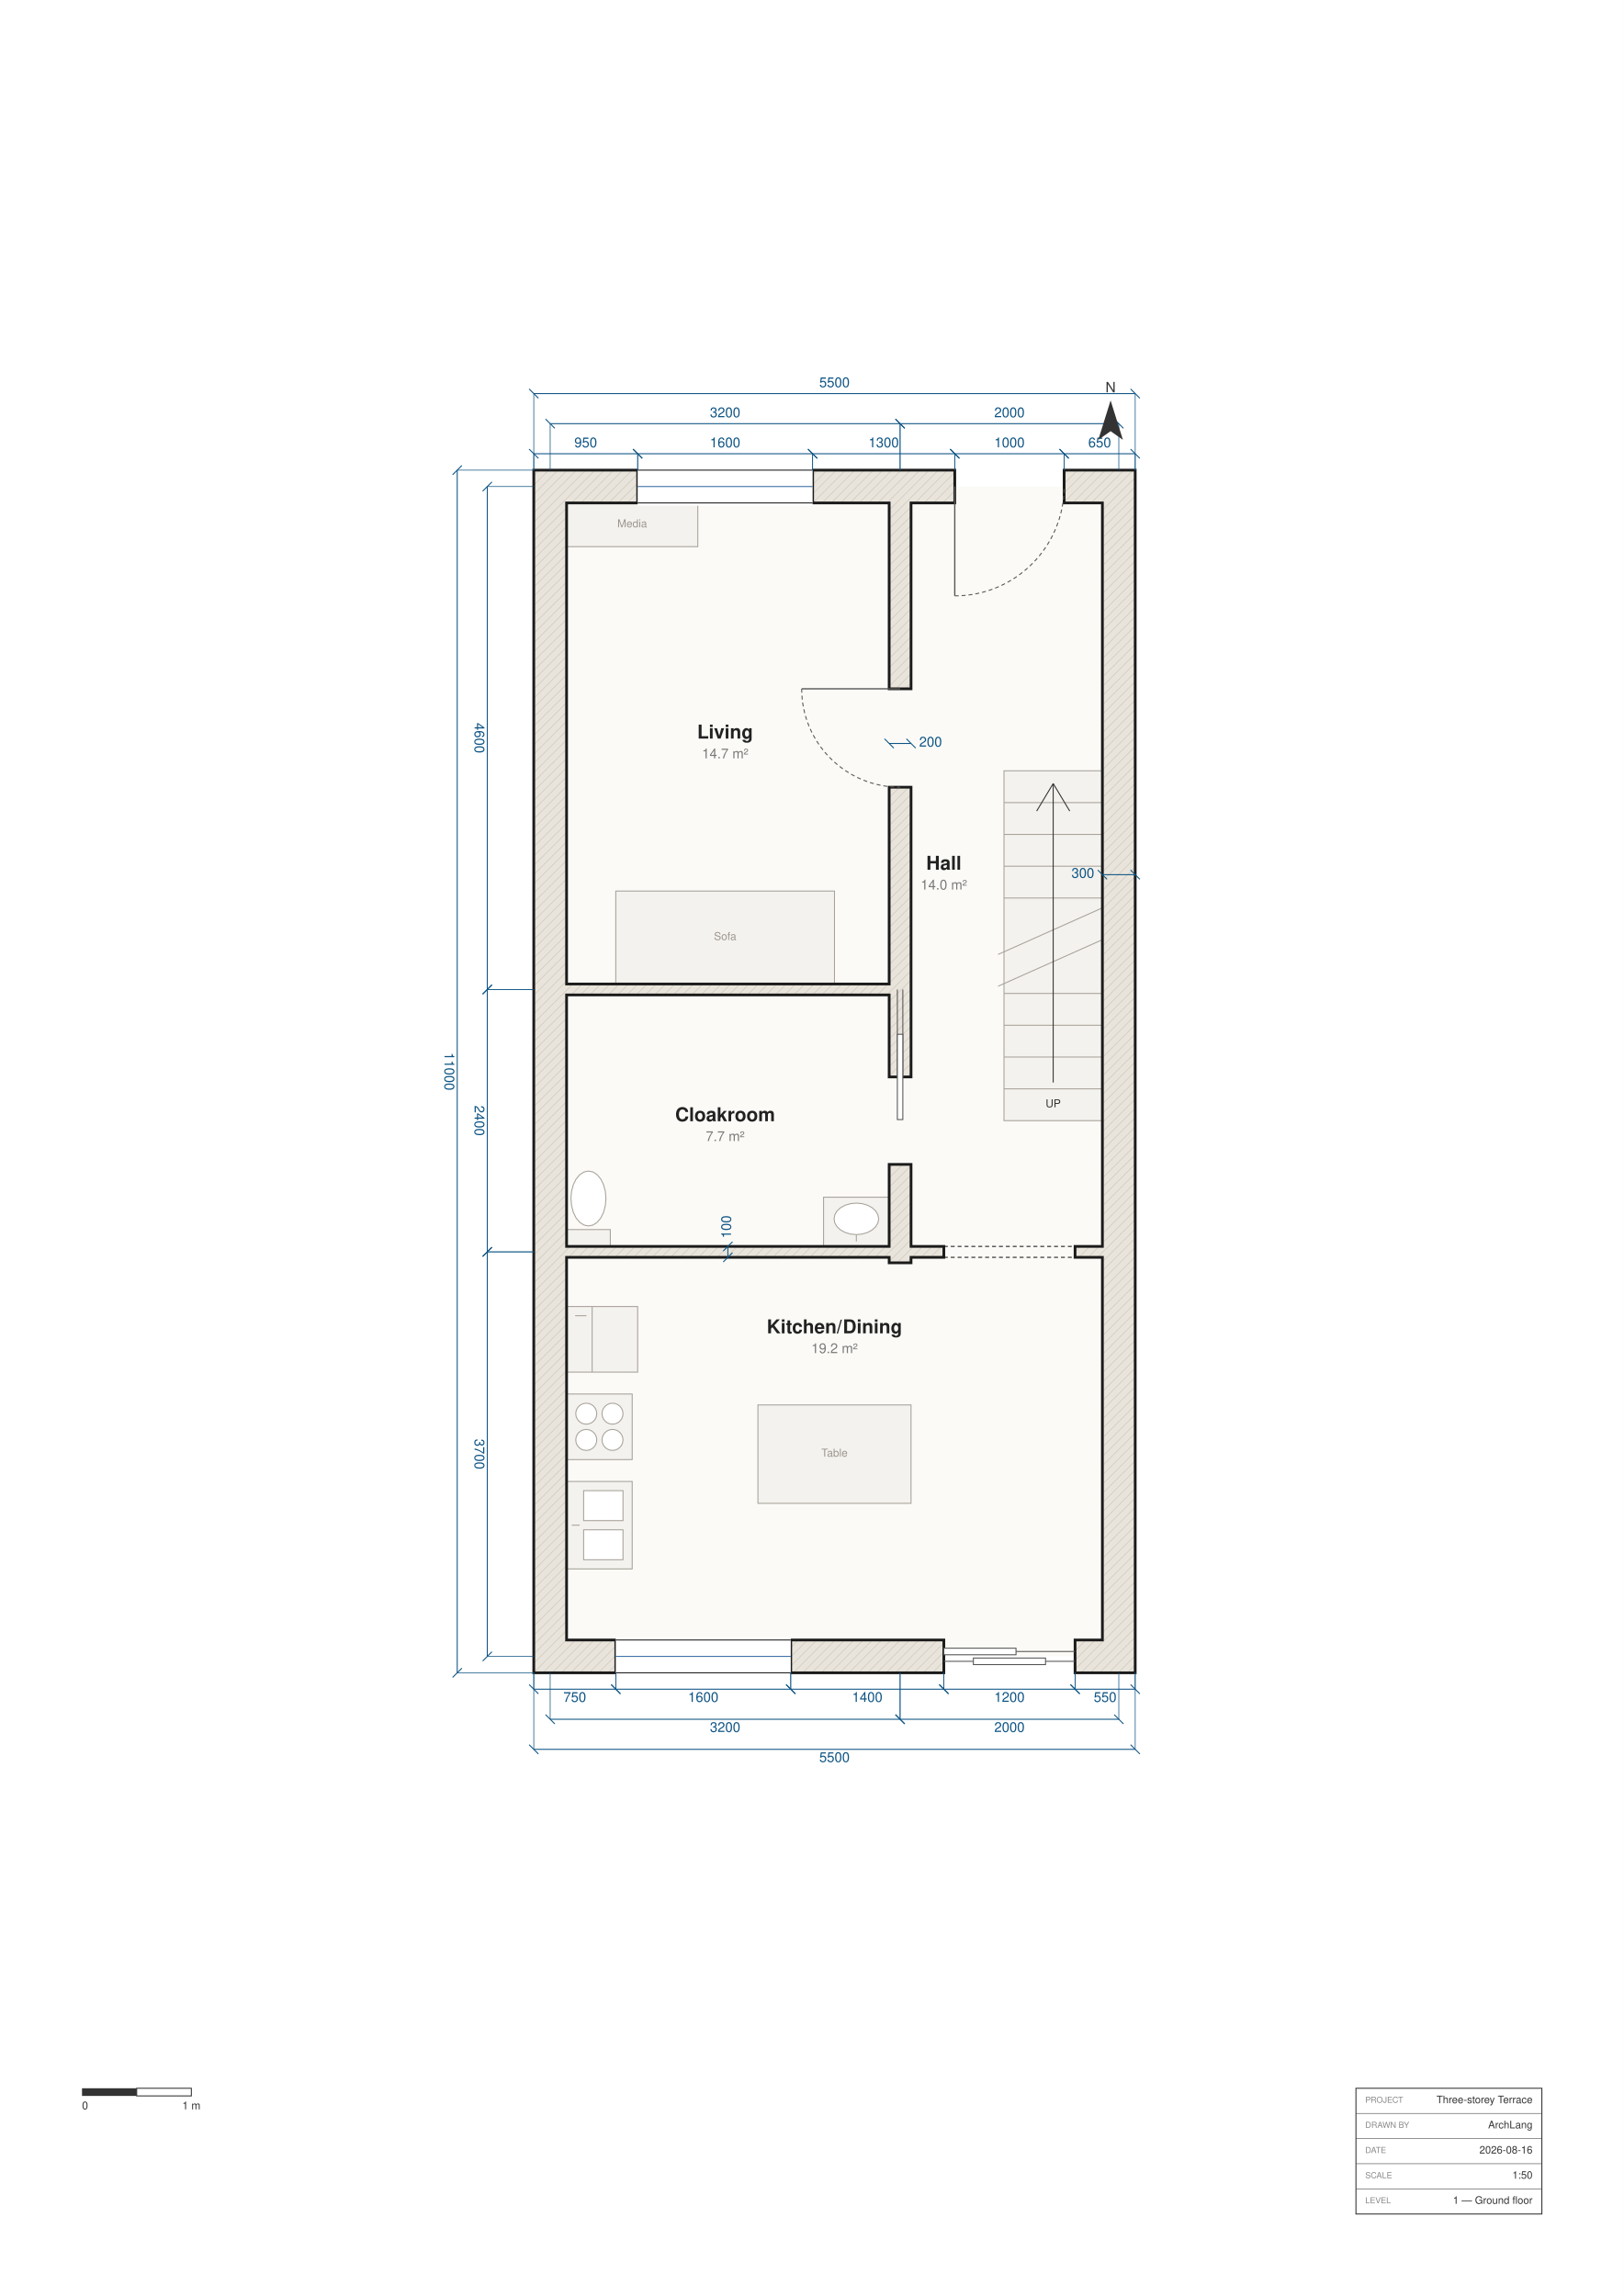
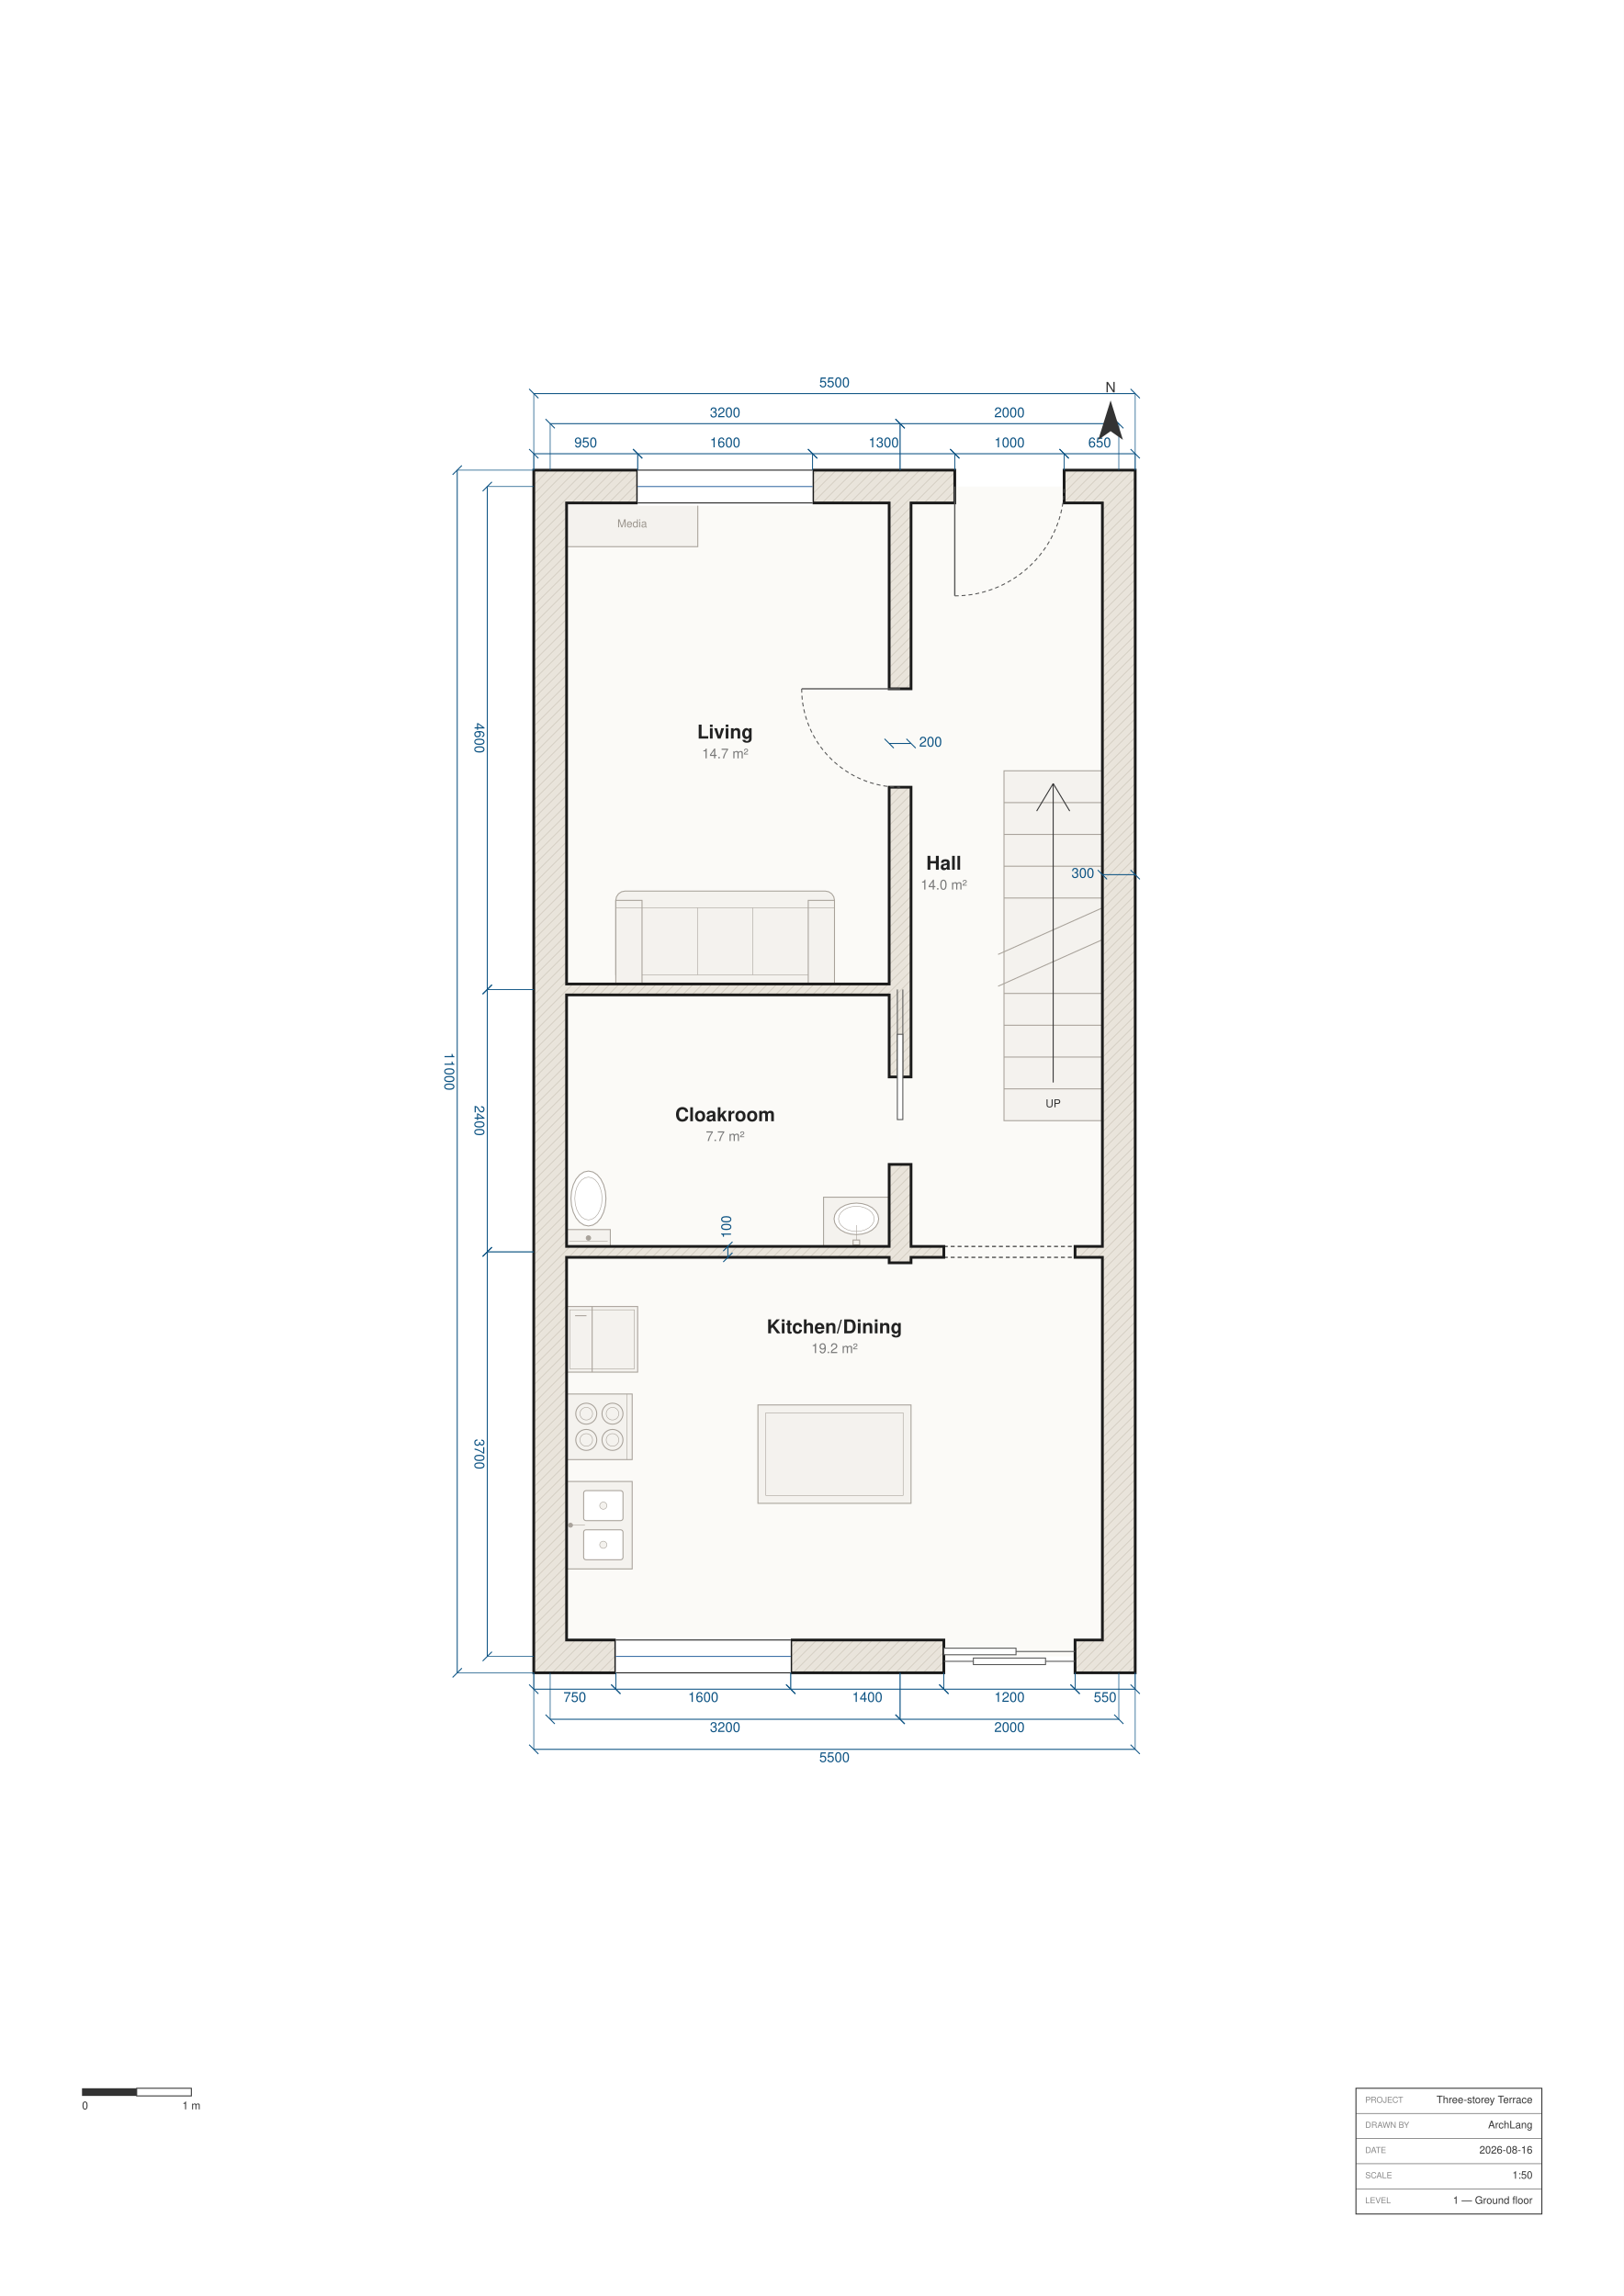
<svg xmlns="http://www.w3.org/2000/svg" width="297mm" height="420mm" viewBox="-5031.25 -4450 14850 21000" font-family="Helvetica, Arial, sans-serif">
  <defs>
    <pattern id="poche" patternUnits="userSpaceOnUse" width="60" height="60" patternTransform="rotate(45)">
      <rect width="60" height="60" fill="#e9e4db" />
      <line x1="0" y1="0" x2="0" y2="60" stroke="#b9b1a4" stroke-width="6.3" />
    </pattern>
  </defs>
  <rect x="-5031.25" y="-4450" width="14850" height="21000" fill="#ffffff" />
  <g id="A-FLOR">
    <polygon points="3200,0 5200,0 5200,7000 3200,7000" fill="#fbfaf7" />
    <polygon points="0,0 3200,0 3200,4600 0,4600" fill="#fbfaf7" />
    <polygon points="0,4600 3200,4600 3200,7000 0,7000" fill="#fbfaf7" />
    <polygon points="0,7000 5200,7000 5200,10700 0,10700" fill="#fbfaf7" />
  </g>
  <g id="A-FURN">
    <polygon points="150,150 1350,150 1350,550 150,550" fill="#f4f2ee" stroke="#a8a29a" stroke-width="9" />
    <text x="750" y="350" font-size="100" fill="#9a948c" text-anchor="middle" dominant-baseline="central">Media</text>
-     <polygon points="600,3700 2600,3700 2600,4550 600,4550" fill="#f4f2ee" stroke="#a8a29a" stroke-width="9" />
-     <text x="1600" y="4125" font-size="100" fill="#9a948c" text-anchor="middle" dominant-baseline="central">Sofa</text>
+     <polygon points="2515,3700 2547.53,3706.47 2575.1,3724.9 2593.53,3752.47 2600,3785 2600,4465 2593.53,4497.53 2575.1,4525.1 2547.53,4543.53 2515,4550 685,4550 652.47,4543.53 624.9,4525.1 606.47,4497.53 600,4465 600,3785 606.47,3752.47 624.9,3724.9 652.47,3706.47 685,3700" fill="#f4f2ee" stroke="#a8a29a" stroke-width="9" />
+     <polygon points="600,3785 840,3785 840,4550 600,4550" fill="#f4f2ee" stroke="#a8a29a" stroke-width="9" />
+     <polygon points="2360,3785 2600,3785 2600,4550 2360,4550" fill="#f4f2ee" stroke="#a8a29a" stroke-width="9" />
+     <line x1="600" y1="3853" x2="2600" y2="3853" stroke="#a8a29a" stroke-width="4.95" />
+     <line x1="1346.67" y1="3853" x2="1346.67" y2="4465" stroke="#a8a29a" stroke-width="4.95" />
+     <line x1="1853.33" y1="3853" x2="1853.33" y2="4465" stroke="#a8a29a" stroke-width="4.95" />
+     <line x1="840" y1="4465" x2="2360" y2="4465" stroke="#a8a29a" stroke-width="4.95" />
    <polygon points="550,6950 150,6950 150,6796 550,6796" fill="#f4f2ee" stroke="#a8a29a" stroke-width="9" />
+     <line x1="526" y1="6903.8" x2="174" y2="6903.8" stroke="#a8a29a" stroke-width="4.95" />
    <polygon points="190,6512.08 195.45,6447.08 211.44,6386.5 236.86,6334.48 270,6294.57 308.59,6269.48 350,6260.92 391.41,6269.48 430,6294.57 463.14,6334.48 488.56,6386.5 504.55,6447.08 510,6512.08 504.55,6577.08 488.56,6637.66 463.14,6689.68 430,6729.59 391.41,6754.68 350,6763.24 308.59,6754.68 270,6729.59 236.86,6689.68 211.44,6637.66 195.45,6577.08" fill="#ffffff" stroke="#a8a29a" stroke-width="9" />
+     <polygon points="225.2,6512.08 229.45,6461.38 241.92,6414.13 261.75,6373.55 287.6,6342.42 317.7,6322.85 350,6316.18 382.3,6322.85 412.4,6342.42 438.25,6373.55 458.08,6414.13 470.55,6461.38 474.8,6512.08 470.55,6562.78 458.08,6610.03 438.25,6650.61 412.4,6681.74 382.3,6701.31 350,6707.98 317.7,6701.31 287.6,6681.74 261.75,6650.61 241.92,6610.03 229.45,6562.78" fill="#ffffff" stroke="#a8a29a" stroke-width="4.95" />
+     <circle cx="350" cy="6873" r="20" fill="#a8a29a" stroke="#a8a29a" stroke-width="9" />
    <polygon points="3100,6950 2500,6950 2500,6500 3100,6500" fill="#f4f2ee" stroke="#a8a29a" stroke-width="9" />
    <polygon points="2596,6698 2602.95,6660.73 2623.33,6626 2655.75,6596.18 2698,6573.29 2747.2,6558.91 2800,6554 2852.8,6558.91 2902,6573.29 2944.25,6596.18 2976.67,6626 2997.05,6660.73 3004,6698 2997.05,6735.27 2976.67,6770 2944.25,6799.82 2902,6822.71 2852.8,6837.09 2800,6842 2747.2,6837.09 2698,6822.71 2655.75,6799.82 2623.33,6770 2602.95,6735.27" fill="#ffffff" stroke="#a8a29a" stroke-width="9" />
-     <line x1="2800" y1="6905" x2="2800" y2="6842" stroke="#a8a29a" stroke-width="9" />
+     <polygon points="2636.8,6698 2642.36,6668.18 2658.66,6640.4 2684.6,6616.54 2718.4,6598.23 2757.76,6586.73 2800,6582.8 2842.24,6586.73 2881.6,6598.23 2915.4,6616.54 2941.34,6640.4 2957.64,6668.18 2963.2,6698 2957.64,6727.82 2941.34,6755.6 2915.4,6779.46 2881.6,6797.77 2842.24,6809.27 2800,6813.2 2757.76,6809.27 2718.4,6797.77 2684.6,6779.46 2658.66,6755.6 2642.36,6727.82" fill="#ffffff" stroke="#a8a29a" stroke-width="4.95" />
+     <polygon points="2830,6936.5 2770,6936.5 2770,6891.5 2830,6891.5" fill="#f4f2ee" stroke="#a8a29a" stroke-width="9" />
+     <line x1="2800" y1="6891.5" x2="2800" y2="6755.6" stroke="#a8a29a" stroke-width="4.95" />
    <polygon points="150,9900 150,9100 750,9100 750,9900" fill="#f4f2ee" stroke="#a8a29a" stroke-width="9" />
-     <polygon points="306,9816 306,9542 666,9542 666,9816" fill="#ffffff" stroke="#a8a29a" stroke-width="9" />
-     <polygon points="306,9458 306,9184 666,9184 666,9458" fill="#ffffff" stroke="#a8a29a" stroke-width="9" />
-     <line x1="198" y1="9500" x2="270" y2="9500" stroke="#a8a29a" stroke-width="9" />
+     <polygon points="306,9563.92 307.67,9555.53 312.42,9548.42 319.53,9543.67 327.92,9542 644.08,9542 652.47,9543.67 659.58,9548.42 664.33,9555.53 666,9563.92 666,9794.08 664.33,9802.47 659.58,9809.58 652.47,9814.33 644.08,9816 327.92,9816 319.53,9814.33 312.42,9809.58 307.67,9802.47 306,9794.08" fill="#ffffff" stroke="#a8a29a" stroke-width="9" />
+     <circle cx="486" cy="9679" r="32.88" fill="#f4f2ee" stroke="#a8a29a" stroke-width="4.95" />
+     <polygon points="306,9205.92 307.67,9197.53 312.42,9190.42 319.53,9185.67 327.92,9184 644.08,9184 652.47,9185.67 659.58,9190.42 664.33,9197.53 666,9205.92 666,9436.08 664.33,9444.47 659.58,9451.58 652.47,9456.33 644.08,9458 327.92,9458 319.53,9456.33 312.42,9451.58 307.67,9444.47 306,9436.08" fill="#ffffff" stroke="#a8a29a" stroke-width="9" />
+     <circle cx="486" cy="9321" r="32.88" fill="#f4f2ee" stroke="#a8a29a" stroke-width="4.95" />
+     <circle cx="186" cy="9500" r="18" fill="#a8a29a" stroke="#a8a29a" stroke-width="9" />
+     <line x1="186" y1="9500" x2="318" y2="9500" stroke="#a8a29a" stroke-width="4.95" />
    <polygon points="150,8900 150,8300 750,8300 750,8900" fill="#f4f2ee" stroke="#a8a29a" stroke-width="9" />
-     <polygon points="330,8624 354.85,8627.27 378,8636.86 397.88,8652.12 413.14,8672 422.73,8695.15 426,8720 422.73,8744.85 413.14,8768 397.88,8787.88 378,8803.14 354.85,8812.73 330,8816 305.15,8812.73 282,8803.14 262.12,8787.88 246.86,8768 237.27,8744.85 234,8720 237.27,8695.15 246.86,8672 262.12,8652.12 282,8636.86 305.15,8627.27" fill="#ffffff" stroke="#a8a29a" stroke-width="9" />
-     <polygon points="570,8624 594.85,8627.27 618,8636.86 637.88,8652.12 653.14,8672 662.73,8695.15 666,8720 662.73,8744.85 653.14,8768 637.88,8787.88 618,8803.14 594.85,8812.73 570,8816 545.15,8812.73 522,8803.14 502.12,8787.88 486.86,8768 477.27,8744.85 474,8720 477.27,8695.15 486.86,8672 502.12,8652.12 522,8636.86 545.15,8627.27" fill="#ffffff" stroke="#a8a29a" stroke-width="9" />
-     <polygon points="330,8384 354.85,8387.27 378,8396.86 397.88,8412.12 413.14,8432 422.73,8455.15 426,8480 422.73,8504.85 413.14,8528 397.88,8547.88 378,8563.14 354.85,8572.73 330,8576 305.15,8572.73 282,8563.14 262.12,8547.88 246.86,8528 237.27,8504.85 234,8480 237.27,8455.15 246.86,8432 262.12,8412.12 282,8396.86 305.15,8387.27" fill="#ffffff" stroke="#a8a29a" stroke-width="9" />
-     <polygon points="570,8384 594.85,8387.27 618,8396.86 637.88,8412.12 653.14,8432 662.73,8455.15 666,8480 662.73,8504.85 653.14,8528 637.88,8547.88 618,8563.14 594.85,8572.73 570,8576 545.15,8572.73 522,8563.14 502.12,8547.88 486.86,8528 477.27,8504.85 474,8480 477.27,8455.15 486.86,8432 502.12,8412.12 522,8396.86 545.15,8387.27" fill="#ffffff" stroke="#a8a29a" stroke-width="9" />
+     <circle cx="330" cy="8720" r="96" fill="none" stroke="#a8a29a" stroke-width="9" />
+     <circle cx="330" cy="8720" r="57.6" fill="none" stroke="#a8a29a" stroke-width="4.95" />
+     <circle cx="570" cy="8720" r="96" fill="none" stroke="#a8a29a" stroke-width="9" />
+     <circle cx="570" cy="8720" r="57.6" fill="none" stroke="#a8a29a" stroke-width="4.95" />
+     <circle cx="330" cy="8480" r="96" fill="none" stroke="#a8a29a" stroke-width="9" />
+     <circle cx="330" cy="8480" r="57.6" fill="none" stroke="#a8a29a" stroke-width="4.95" />
+     <circle cx="570" cy="8480" r="96" fill="none" stroke="#a8a29a" stroke-width="9" />
+     <circle cx="570" cy="8480" r="57.6" fill="none" stroke="#a8a29a" stroke-width="4.95" />
+     <line x1="702" y1="8900" x2="702" y2="8300" stroke="#a8a29a" stroke-width="4.95" />
    <polygon points="150,8100 150,7500 800,7500 800,8100" fill="#f4f2ee" stroke="#a8a29a" stroke-width="9" />
+     <polygon points="180,8070 180,7530 770,7530 770,8070" fill="none" stroke="#a8a29a" stroke-width="4.95" />
    <line x1="384" y1="8100" x2="384" y2="7500" stroke="#a8a29a" stroke-width="9" />
    <line x1="228" y1="7584" x2="332" y2="7584" stroke="#a8a29a" stroke-width="9" />
    <polygon points="1900,8400 3300,8400 3300,9300 1900,9300" fill="#f4f2ee" stroke="#a8a29a" stroke-width="9" />
-     <text x="2600" y="8850" font-size="100" fill="#9a948c" text-anchor="middle" dominant-baseline="central">Table</text>
+     <polygon points="1972,8472 3228,8472 3228,9228 1972,9228" fill="none" stroke="#a8a29a" stroke-width="4.95" />
  </g>
  <g id="A-FLOR-STRS">
    <polygon points="4150,2600 5050,2600 5050,5800 4150,5800" fill="#f4f2ee" stroke="#a8a29a" stroke-width="9" />
    <line x1="4096" y1="4570.45" x2="5104" y2="4120.45" stroke="#a8a29a" stroke-width="9" />
    <line x1="4096" y1="4279.55" x2="5104" y2="3829.55" stroke="#a8a29a" stroke-width="9" />
    <line x1="4150" y1="5509.09" x2="5050" y2="5509.09" stroke="#a8a29a" stroke-width="9" />
    <line x1="4150" y1="5218.18" x2="5050" y2="5218.18" stroke="#a8a29a" stroke-width="9" />
    <line x1="4150" y1="4927.27" x2="5050" y2="4927.27" stroke="#a8a29a" stroke-width="9" />
    <line x1="4150" y1="4636.36" x2="5050" y2="4636.36" stroke="#a8a29a" stroke-width="9" />
    <line x1="4150" y1="3763.64" x2="5050" y2="3763.64" stroke="#a8a29a" stroke-width="9" />
    <line x1="4150" y1="3472.73" x2="5050" y2="3472.73" stroke="#a8a29a" stroke-width="9" />
    <line x1="4150" y1="3181.82" x2="5050" y2="3181.82" stroke="#a8a29a" stroke-width="9" />
    <line x1="4150" y1="2890.91" x2="5050" y2="2890.91" stroke="#a8a29a" stroke-width="9" />
    <line x1="4600" y1="5450.91" x2="4600" y2="2716.36" stroke="#333333" stroke-width="9" />
    <line x1="4600" y1="2716.36" x2="4751.2" y2="2968.36" stroke="#333333" stroke-width="9" />
    <line x1="4600" y1="2716.36" x2="4448.8" y2="2968.36" stroke="#333333" stroke-width="9" />
    <text x="4600" y="5654.55" font-size="100" fill="#333333" text-anchor="middle" dominant-baseline="central">UP</text>
  </g>
  <g id="A-WALL">
    <path d="M -150,-150 L -150,10850 L 600,10850 L 600,10550 L 150,10550 L 150,7050 L 3100,7050 L 3100,7100 L 3300,7100 L 3300,7050 L 3600,7050 L 3600,6950 L 3300,6950 L 3300,6200 L 3100,6200 L 3100,6950 L 150,6950 L 150,4650 L 3100,4650 L 3100,5400 L 3300,5400 L 3300,2750 L 3100,2750 L 3100,4550 L 150,4550 L 150,150 L 800,150 L 800,-150 Z M 2200,10550 L 2200,10850 L 3600,10850 L 3600,10550 Z M 2400,-150 L 2400,150 L 3100,150 L 3100,1850 L 3300,1850 L 3300,150 L 3700,150 L 3700,-150 Z M 4700,-150 L 4700,150 L 5050,150 L 5050,6950 L 4800,6950 L 4800,7050 L 5050,7050 L 5050,10550 L 4800,10550 L 4800,10850 L 5350,10850 L 5350,-150 Z" fill="url(#poche)" fill-rule="nonzero" />
    <path d="M -150,-150 L -150,10850 L 600,10850 L 600,10550 L 150,10550 L 150,7050 L 3100,7050 L 3100,7100 L 3300,7100 L 3300,7050 L 3600,7050 L 3600,6950 L 3300,6950 L 3300,6200 L 3100,6200 L 3100,6950 L 150,6950 L 150,4650 L 3100,4650 L 3100,5400 L 3300,5400 L 3300,2750 L 3100,2750 L 3100,4550 L 150,4550 L 150,150 L 800,150 L 800,-150 Z M 2200,10550 L 2200,10850 L 3600,10850 L 3600,10550 Z M 2400,-150 L 2400,150 L 3100,150 L 3100,1850 L 3300,1850 L 3300,150 L 3700,150 L 3700,-150 Z M 4700,-150 L 4700,150 L 5050,150 L 5050,6950 L 4800,6950 L 4800,7050 L 5050,7050 L 5050,10550 L 4800,10550 L 4800,10850 L 5350,10850 L 5350,-150 Z" fill="none" stroke="#1b1b1b" stroke-width="25" stroke-linejoin="miter" stroke-miterlimit="4" />
  </g>
  <g id="A-DOOR">
    <polygon points="3700,150 4700,150 4700,-150 3700,-150" fill="none" />
    <line x1="3700" y1="0" x2="3700" y2="1000" stroke="#555555" stroke-width="11.7" />
    <path d="M 3700,1000 A 1000 1000 0 0 0 4700,0" fill="none" stroke="#555555" stroke-width="9" stroke-dasharray="36 27" />
    <polygon points="3100,1850 3100,2750 3300,2750 3300,1850" fill="none" />
    <line x1="3200" y1="1850" x2="2300" y2="1850" stroke="#555555" stroke-width="11.7" />
    <path d="M 2300,1850 A 900 900 0 0 0 3200,2750" fill="none" stroke="#555555" stroke-width="9" stroke-dasharray="36 27" />
    <polygon points="3100,5400 3100,6200 3300,6200 3300,5400" fill="none" />
    <line x1="3175" y1="5400" x2="3175" y2="4600" stroke="#555555" stroke-width="9" />
    <line x1="3225" y1="5400" x2="3225" y2="4600" stroke="#555555" stroke-width="9" />
    <polygon points="3225,5010 3225,5790 3175,5790 3175,5010" fill="#ffffff" stroke="#555555" stroke-width="9" />
    <polygon points="4800,10550 3600,10550 3600,10850 4800,10850" fill="none" />
    <line x1="4800" y1="10655" x2="3600" y2="10655" stroke="#555555" stroke-width="9" />
    <line x1="4800" y1="10745" x2="3600" y2="10745" stroke="#555555" stroke-width="9" />
    <polygon points="4260,10685 3600,10685 3600,10625 4260,10625" fill="#ffffff" stroke="#555555" stroke-width="9" />
    <polygon points="4530,10775 3870,10775 3870,10715 4530,10715" fill="#ffffff" stroke="#555555" stroke-width="9" />
    <polygon points="3600,7050 4800,7050 4800,6950 3600,6950" fill="none" />
    <line x1="3600" y1="7050" x2="4800" y2="7050" stroke="#1b1b1b" stroke-width="9" stroke-dasharray="36 27" />
    <line x1="3600" y1="6950" x2="4800" y2="6950" stroke="#1b1b1b" stroke-width="9" stroke-dasharray="36 27" />
  </g>
  <g id="A-GLAZ">
    <polygon points="800,175 2400,175 2400,-175 800,-175" fill="#ffffff" />
    <line x1="800" y1="150" x2="2400" y2="150" stroke="#1b1b1b" stroke-width="9" />
    <line x1="800" y1="-150" x2="2400" y2="-150" stroke="#1b1b1b" stroke-width="9" />
    <line x1="800" y1="0" x2="2400" y2="0" stroke="#3a6ea5" stroke-width="9" />
    <polygon points="2200,10525 600,10525 600,10875 2200,10875" fill="#ffffff" />
    <line x1="2200" y1="10550" x2="600" y2="10550" stroke="#1b1b1b" stroke-width="9" />
    <line x1="2200" y1="10850" x2="600" y2="10850" stroke="#1b1b1b" stroke-width="9" />
    <line x1="2200" y1="10700" x2="600" y2="10700" stroke="#3a6ea5" stroke-width="9" />
  </g>
  <g id="A-ANNO-TEXT">
    <text x="3600" y="3465" font-size="175" fill="#222222" text-anchor="middle" dominant-baseline="central" font-weight="600">Hall</text>
    <text x="3600" y="3657.5" font-size="125" fill="#7a7a7a" text-anchor="middle" dominant-baseline="central">14.0 m²</text>
    <text x="1600" y="2265" font-size="175" fill="#222222" text-anchor="middle" dominant-baseline="central" font-weight="600">Living</text>
    <text x="1600" y="2457.5" font-size="125" fill="#7a7a7a" text-anchor="middle" dominant-baseline="central">14.7 m²</text>
    <text x="1600" y="5765" font-size="175" fill="#222222" text-anchor="middle" dominant-baseline="central" font-weight="600">Cloakroom</text>
    <text x="1600" y="5957.5" font-size="125" fill="#7a7a7a" text-anchor="middle" dominant-baseline="central">7.7 m²</text>
    <text x="2600" y="7705" font-size="175" fill="#222222" text-anchor="middle" dominant-baseline="central" font-weight="600">Kitchen/Dining</text>
    <text x="2600" y="7897.5" font-size="125" fill="#7a7a7a" text-anchor="middle" dominant-baseline="central">19.2 m²</text>
  </g>
  <g id="A-ANNO-DIMS">
    <line x1="-150" y1="10850" x2="-150" y2="11000" stroke="#0E5484" stroke-width="6.3" />
    <line x1="600" y1="10850" x2="600" y2="11000" stroke="#0E5484" stroke-width="6.3" />
    <line x1="-150" y1="11000" x2="600" y2="11000" stroke="#0E5484" stroke-width="9" />
    <line x1="-107.57" y1="11042.43" x2="-192.43" y2="10957.57" stroke="#0E5484" stroke-width="9" />
    <line x1="642.43" y1="11042.43" x2="557.57" y2="10957.57" stroke="#0E5484" stroke-width="9" />
    <text x="225" y="11087.5" font-size="125" fill="#0E5484" text-anchor="middle" dominant-baseline="central" transform="rotate(0 225 11087.5)">750</text>
    <line x1="600" y1="10850" x2="600" y2="11000" stroke="#0E5484" stroke-width="6.3" />
    <line x1="2200" y1="10850" x2="2200" y2="11000" stroke="#0E5484" stroke-width="6.3" />
    <line x1="600" y1="11000" x2="2200" y2="11000" stroke="#0E5484" stroke-width="9" />
    <line x1="642.43" y1="11042.43" x2="557.57" y2="10957.57" stroke="#0E5484" stroke-width="9" />
    <line x1="2242.43" y1="11042.43" x2="2157.57" y2="10957.57" stroke="#0E5484" stroke-width="9" />
    <text x="1400" y="11087.5" font-size="125" fill="#0E5484" text-anchor="middle" dominant-baseline="central" transform="rotate(0 1400 11087.5)">1600</text>
    <line x1="2200" y1="10850" x2="2200" y2="11000" stroke="#0E5484" stroke-width="6.3" />
    <line x1="3600" y1="10850" x2="3600" y2="11000" stroke="#0E5484" stroke-width="6.3" />
    <line x1="2200" y1="11000" x2="3600" y2="11000" stroke="#0E5484" stroke-width="9" />
    <line x1="2242.43" y1="11042.43" x2="2157.57" y2="10957.57" stroke="#0E5484" stroke-width="9" />
    <line x1="3642.43" y1="11042.43" x2="3557.57" y2="10957.57" stroke="#0E5484" stroke-width="9" />
    <text x="2900" y="11087.5" font-size="125" fill="#0E5484" text-anchor="middle" dominant-baseline="central" transform="rotate(0 2900 11087.5)">1400</text>
    <line x1="3600" y1="10850" x2="3600" y2="11000" stroke="#0E5484" stroke-width="6.3" />
    <line x1="4800" y1="10850" x2="4800" y2="11000" stroke="#0E5484" stroke-width="6.3" />
    <line x1="3600" y1="11000" x2="4800" y2="11000" stroke="#0E5484" stroke-width="9" />
    <line x1="3642.43" y1="11042.43" x2="3557.57" y2="10957.57" stroke="#0E5484" stroke-width="9" />
    <line x1="4842.43" y1="11042.43" x2="4757.57" y2="10957.57" stroke="#0E5484" stroke-width="9" />
    <text x="4200" y="11087.5" font-size="125" fill="#0E5484" text-anchor="middle" dominant-baseline="central" transform="rotate(0 4200 11087.5)">1200</text>
    <line x1="4800" y1="10850" x2="4800" y2="11000" stroke="#0E5484" stroke-width="6.3" />
    <line x1="5350" y1="10850" x2="5350" y2="11000" stroke="#0E5484" stroke-width="6.3" />
    <line x1="4800" y1="11000" x2="5350" y2="11000" stroke="#0E5484" stroke-width="9" />
    <line x1="4842.43" y1="11042.43" x2="4757.57" y2="10957.57" stroke="#0E5484" stroke-width="9" />
    <line x1="5392.43" y1="11042.43" x2="5307.57" y2="10957.57" stroke="#0E5484" stroke-width="9" />
    <text x="5075" y="11087.5" font-size="125" fill="#0E5484" text-anchor="middle" dominant-baseline="central" transform="rotate(0 5075 11087.5)">550</text>
    <line x1="0" y1="10850" x2="0" y2="11275" stroke="#0E5484" stroke-width="6.3" />
    <line x1="3200" y1="10850" x2="3200" y2="11275" stroke="#0E5484" stroke-width="6.3" />
    <line x1="0" y1="11275" x2="3200" y2="11275" stroke="#0E5484" stroke-width="9" />
    <line x1="42.43" y1="11317.43" x2="-42.43" y2="11232.57" stroke="#0E5484" stroke-width="9" />
    <line x1="3242.43" y1="11317.43" x2="3157.57" y2="11232.57" stroke="#0E5484" stroke-width="9" />
    <text x="1600" y="11362.5" font-size="125" fill="#0E5484" text-anchor="middle" dominant-baseline="central" transform="rotate(0 1600 11362.5)">3200</text>
    <line x1="3200" y1="10850" x2="3200" y2="11275" stroke="#0E5484" stroke-width="6.3" />
    <line x1="5200" y1="10850" x2="5200" y2="11275" stroke="#0E5484" stroke-width="6.3" />
    <line x1="3200" y1="11275" x2="5200" y2="11275" stroke="#0E5484" stroke-width="9" />
    <line x1="3242.43" y1="11317.43" x2="3157.57" y2="11232.57" stroke="#0E5484" stroke-width="9" />
    <line x1="5242.43" y1="11317.43" x2="5157.57" y2="11232.57" stroke="#0E5484" stroke-width="9" />
    <text x="4200" y="11362.5" font-size="125" fill="#0E5484" text-anchor="middle" dominant-baseline="central" transform="rotate(0 4200 11362.5)">2000</text>
    <line x1="-150" y1="10850" x2="-150" y2="11550" stroke="#0E5484" stroke-width="6.3" />
    <line x1="5350" y1="10850" x2="5350" y2="11550" stroke="#0E5484" stroke-width="6.3" />
    <line x1="-150" y1="11550" x2="5350" y2="11550" stroke="#0E5484" stroke-width="9" />
    <line x1="-107.57" y1="11592.43" x2="-192.43" y2="11507.57" stroke="#0E5484" stroke-width="9" />
    <line x1="5392.43" y1="11592.43" x2="5307.57" y2="11507.57" stroke="#0E5484" stroke-width="9" />
    <text x="2600" y="11637.5" font-size="125" fill="#0E5484" text-anchor="middle" dominant-baseline="central" transform="rotate(0 2600 11637.5)">5500</text>
    <line x1="-150" y1="0" x2="-575" y2="0" stroke="#0E5484" stroke-width="6.3" />
    <line x1="-150" y1="4600" x2="-575" y2="4600" stroke="#0E5484" stroke-width="6.3" />
    <line x1="-575" y1="0" x2="-575" y2="4600" stroke="#0E5484" stroke-width="9" />
    <line x1="-617.43" y1="42.43" x2="-532.57" y2="-42.43" stroke="#0E5484" stroke-width="9" />
    <line x1="-617.43" y1="4642.43" x2="-532.57" y2="4557.57" stroke="#0E5484" stroke-width="9" />
    <text x="-662.5" y="2300" font-size="125" fill="#0E5484" text-anchor="middle" dominant-baseline="central" transform="rotate(90 -662.5 2300)">4600</text>
    <line x1="-150" y1="4600" x2="-575" y2="4600" stroke="#0E5484" stroke-width="6.3" />
    <line x1="-150" y1="7000" x2="-575" y2="7000" stroke="#0E5484" stroke-width="6.3" />
    <line x1="-575" y1="4600" x2="-575" y2="7000" stroke="#0E5484" stroke-width="9" />
    <line x1="-617.43" y1="4642.43" x2="-532.57" y2="4557.57" stroke="#0E5484" stroke-width="9" />
    <line x1="-617.43" y1="7042.43" x2="-532.57" y2="6957.57" stroke="#0E5484" stroke-width="9" />
    <text x="-662.5" y="5800" font-size="125" fill="#0E5484" text-anchor="middle" dominant-baseline="central" transform="rotate(90 -662.5 5800)">2400</text>
    <line x1="-150" y1="7000" x2="-575" y2="7000" stroke="#0E5484" stroke-width="6.3" />
    <line x1="-150" y1="10700" x2="-575" y2="10700" stroke="#0E5484" stroke-width="6.3" />
    <line x1="-575" y1="7000" x2="-575" y2="10700" stroke="#0E5484" stroke-width="9" />
    <line x1="-617.43" y1="7042.43" x2="-532.57" y2="6957.57" stroke="#0E5484" stroke-width="9" />
    <line x1="-617.43" y1="10742.43" x2="-532.57" y2="10657.57" stroke="#0E5484" stroke-width="9" />
    <text x="-662.5" y="8850" font-size="125" fill="#0E5484" text-anchor="middle" dominant-baseline="central" transform="rotate(90 -662.5 8850)">3700</text>
    <line x1="-150" y1="-150" x2="-850" y2="-150" stroke="#0E5484" stroke-width="6.3" />
    <line x1="-150" y1="10850" x2="-850" y2="10850" stroke="#0E5484" stroke-width="6.3" />
    <line x1="-850" y1="-150" x2="-850" y2="10850" stroke="#0E5484" stroke-width="9" />
    <line x1="-892.43" y1="-107.57" x2="-807.57" y2="-192.43" stroke="#0E5484" stroke-width="9" />
    <line x1="-892.43" y1="10892.43" x2="-807.57" y2="10807.57" stroke="#0E5484" stroke-width="9" />
    <text x="-937.5" y="5350" font-size="125" fill="#0E5484" text-anchor="middle" dominant-baseline="central" transform="rotate(90 -937.5 5350)">11000</text>
    <line x1="800" y1="-150" x2="800" y2="-300" stroke="#0E5484" stroke-width="6.3" />
    <line x1="-150" y1="-150" x2="-150" y2="-300" stroke="#0E5484" stroke-width="6.3" />
    <line x1="800" y1="-300" x2="-150" y2="-300" stroke="#0E5484" stroke-width="9" />
    <line x1="757.57" y1="-342.43" x2="842.43" y2="-257.57" stroke="#0E5484" stroke-width="9" />
    <line x1="-192.43" y1="-342.43" x2="-107.57" y2="-257.57" stroke="#0E5484" stroke-width="9" />
    <text x="325" y="-387.5" font-size="125" fill="#0E5484" text-anchor="middle" dominant-baseline="central" transform="rotate(0 325 -387.5)">950</text>
    <line x1="2400" y1="-150" x2="2400" y2="-300" stroke="#0E5484" stroke-width="6.3" />
    <line x1="800" y1="-150" x2="800" y2="-300" stroke="#0E5484" stroke-width="6.3" />
    <line x1="2400" y1="-300" x2="800" y2="-300" stroke="#0E5484" stroke-width="9" />
    <line x1="2357.57" y1="-342.43" x2="2442.43" y2="-257.57" stroke="#0E5484" stroke-width="9" />
    <line x1="757.57" y1="-342.43" x2="842.43" y2="-257.57" stroke="#0E5484" stroke-width="9" />
    <text x="1600" y="-387.5" font-size="125" fill="#0E5484" text-anchor="middle" dominant-baseline="central" transform="rotate(0 1600 -387.5)">1600</text>
    <line x1="3700" y1="-150" x2="3700" y2="-300" stroke="#0E5484" stroke-width="6.3" />
    <line x1="2400" y1="-150" x2="2400" y2="-300" stroke="#0E5484" stroke-width="6.3" />
    <line x1="3700" y1="-300" x2="2400" y2="-300" stroke="#0E5484" stroke-width="9" />
    <line x1="3657.57" y1="-342.43" x2="3742.43" y2="-257.57" stroke="#0E5484" stroke-width="9" />
    <line x1="2357.57" y1="-342.43" x2="2442.43" y2="-257.57" stroke="#0E5484" stroke-width="9" />
    <text x="3050" y="-387.5" font-size="125" fill="#0E5484" text-anchor="middle" dominant-baseline="central" transform="rotate(0 3050 -387.5)">1300</text>
    <line x1="4700" y1="-150" x2="4700" y2="-300" stroke="#0E5484" stroke-width="6.3" />
    <line x1="3700" y1="-150" x2="3700" y2="-300" stroke="#0E5484" stroke-width="6.3" />
    <line x1="4700" y1="-300" x2="3700" y2="-300" stroke="#0E5484" stroke-width="9" />
    <line x1="4657.57" y1="-342.43" x2="4742.43" y2="-257.57" stroke="#0E5484" stroke-width="9" />
    <line x1="3657.57" y1="-342.43" x2="3742.43" y2="-257.57" stroke="#0E5484" stroke-width="9" />
    <text x="4200" y="-387.5" font-size="125" fill="#0E5484" text-anchor="middle" dominant-baseline="central" transform="rotate(0 4200 -387.5)">1000</text>
    <line x1="5350" y1="-150" x2="5350" y2="-300" stroke="#0E5484" stroke-width="6.3" />
    <line x1="4700" y1="-150" x2="4700" y2="-300" stroke="#0E5484" stroke-width="6.3" />
    <line x1="5350" y1="-300" x2="4700" y2="-300" stroke="#0E5484" stroke-width="9" />
    <line x1="5307.57" y1="-342.43" x2="5392.43" y2="-257.57" stroke="#0E5484" stroke-width="9" />
    <line x1="4657.57" y1="-342.43" x2="4742.43" y2="-257.57" stroke="#0E5484" stroke-width="9" />
    <text x="5025" y="-387.5" font-size="125" fill="#0E5484" text-anchor="middle" dominant-baseline="central" transform="rotate(0 5025 -387.5)">650</text>
    <line x1="3200" y1="-150" x2="3200" y2="-575" stroke="#0E5484" stroke-width="6.3" />
    <line x1="0" y1="-150" x2="0" y2="-575" stroke="#0E5484" stroke-width="6.3" />
    <line x1="3200" y1="-575" x2="0" y2="-575" stroke="#0E5484" stroke-width="9" />
    <line x1="3157.57" y1="-617.43" x2="3242.43" y2="-532.57" stroke="#0E5484" stroke-width="9" />
    <line x1="-42.43" y1="-617.43" x2="42.43" y2="-532.57" stroke="#0E5484" stroke-width="9" />
    <text x="1600" y="-662.5" font-size="125" fill="#0E5484" text-anchor="middle" dominant-baseline="central" transform="rotate(0 1600 -662.5)">3200</text>
    <line x1="5200" y1="-150" x2="5200" y2="-575" stroke="#0E5484" stroke-width="6.3" />
    <line x1="3200" y1="-150" x2="3200" y2="-575" stroke="#0E5484" stroke-width="6.3" />
    <line x1="5200" y1="-575" x2="3200" y2="-575" stroke="#0E5484" stroke-width="9" />
    <line x1="5157.57" y1="-617.43" x2="5242.43" y2="-532.57" stroke="#0E5484" stroke-width="9" />
    <line x1="3157.57" y1="-617.43" x2="3242.43" y2="-532.57" stroke="#0E5484" stroke-width="9" />
    <text x="4200" y="-662.5" font-size="125" fill="#0E5484" text-anchor="middle" dominant-baseline="central" transform="rotate(0 4200 -662.5)">2000</text>
    <line x1="5350" y1="-150" x2="5350" y2="-850" stroke="#0E5484" stroke-width="6.3" />
    <line x1="-150" y1="-150" x2="-150" y2="-850" stroke="#0E5484" stroke-width="6.3" />
    <line x1="5350" y1="-850" x2="-150" y2="-850" stroke="#0E5484" stroke-width="9" />
    <line x1="5307.57" y1="-892.43" x2="5392.43" y2="-807.57" stroke="#0E5484" stroke-width="9" />
    <line x1="-192.43" y1="-892.43" x2="-107.57" y2="-807.57" stroke="#0E5484" stroke-width="9" />
    <text x="2600" y="-937.5" font-size="125" fill="#0E5484" text-anchor="middle" dominant-baseline="central" transform="rotate(0 2600 -937.5)">5500</text>
    <line x1="1625" y1="7050" x2="1625" y2="6950" stroke="#0E5484" stroke-width="9" />
    <line x1="1667.43" y1="7007.57" x2="1582.57" y2="7092.43" stroke="#0E5484" stroke-width="9" />
    <line x1="1667.43" y1="6907.57" x2="1582.57" y2="6992.43" stroke="#0E5484" stroke-width="9" />
    <text x="1625" y="6771.25" font-size="125" fill="#0E5484" text-anchor="middle" dominant-baseline="central" transform="rotate(-90 1625 6771.25)">100</text>
    <line x1="3100" y1="2350" x2="3300" y2="2350" stroke="#0E5484" stroke-width="9" />
    <line x1="3142.43" y1="2392.43" x2="3057.57" y2="2307.57" stroke="#0E5484" stroke-width="9" />
    <line x1="3342.43" y1="2392.43" x2="3257.57" y2="2307.57" stroke="#0E5484" stroke-width="9" />
    <text x="3478.75" y="2350" font-size="125" fill="#0E5484" text-anchor="middle" dominant-baseline="central" transform="rotate(0 3478.75 2350)">200</text>
    <line x1="5050" y1="3550" x2="5350" y2="3550" stroke="#0E5484" stroke-width="9" />
    <line x1="5092.43" y1="3592.43" x2="5007.57" y2="3507.57" stroke="#0E5484" stroke-width="9" />
    <line x1="5392.43" y1="3592.43" x2="5307.57" y2="3507.57" stroke="#0E5484" stroke-width="9" />
    <text x="4871.25" y="3550" font-size="125" fill="#0E5484" text-anchor="middle" dominant-baseline="central" transform="rotate(0 4871.25 3550)">300</text>
  </g>
  <g>
    <polygon points="5125,-787.5 5012.5,-427.5 5125,-506.25 5237.5,-427.5" fill="#333333" transform="rotate(0 5125 -562.5)" />
    <text x="5125" y="-891.5" font-size="130" fill="#333333" text-anchor="middle" dominant-baseline="central">N</text>
  </g>
  <g>
    <rect x="-4281.25" y="14650" width="500" height="70" fill="#333333" />
    <rect x="-3781.25" y="14650" width="500" height="70" fill="none" stroke="#333333" stroke-width="9" />
    <text x="-4281.25" y="14820" font-size="100" fill="#333333" text-anchor="start" dominant-baseline="central">0</text>
    <text x="-3281.25" y="14820" font-size="100" fill="#333333" text-anchor="middle" dominant-baseline="central">1 m</text>
  </g>
  <g>
    <rect x="7368.75" y="14650" width="1700" height="1150" fill="none" stroke="#333333" stroke-width="9" />
    <text x="7453.75" y="14765" font-size="76" fill="#888888" dominant-baseline="central">PROJECT</text>
    <text x="8983.75" y="14765" font-size="95" fill="#333333" text-anchor="end" dominant-baseline="central">Three-storey Terrace</text>
    <text x="7453.75" y="14995" font-size="76" fill="#888888" dominant-baseline="central">DRAWN BY</text>
    <text x="8983.75" y="14995" font-size="95" fill="#333333" text-anchor="end" dominant-baseline="central">ArchLang</text>
    <line x1="7368.75" y1="14880" x2="9068.75" y2="14880" stroke="#333333" stroke-width="4.5" />
    <text x="7453.75" y="15225" font-size="76" fill="#888888" dominant-baseline="central">DATE</text>
    <text x="8983.75" y="15225" font-size="95" fill="#333333" text-anchor="end" dominant-baseline="central">2026-08-16</text>
    <line x1="7368.75" y1="15110" x2="9068.75" y2="15110" stroke="#333333" stroke-width="4.5" />
    <text x="7453.75" y="15455" font-size="76" fill="#888888" dominant-baseline="central">SCALE</text>
    <text x="8983.75" y="15455" font-size="95" fill="#333333" text-anchor="end" dominant-baseline="central">1:50</text>
    <line x1="7368.75" y1="15340" x2="9068.75" y2="15340" stroke="#333333" stroke-width="4.5" />
    <text x="7453.75" y="15685" font-size="76" fill="#888888" dominant-baseline="central">LEVEL</text>
    <text x="8983.75" y="15685" font-size="95" fill="#333333" text-anchor="end" dominant-baseline="central">1 — Ground floor</text>
    <line x1="7368.75" y1="15570" x2="9068.75" y2="15570" stroke="#333333" stroke-width="4.5" />
  </g>
</svg>
